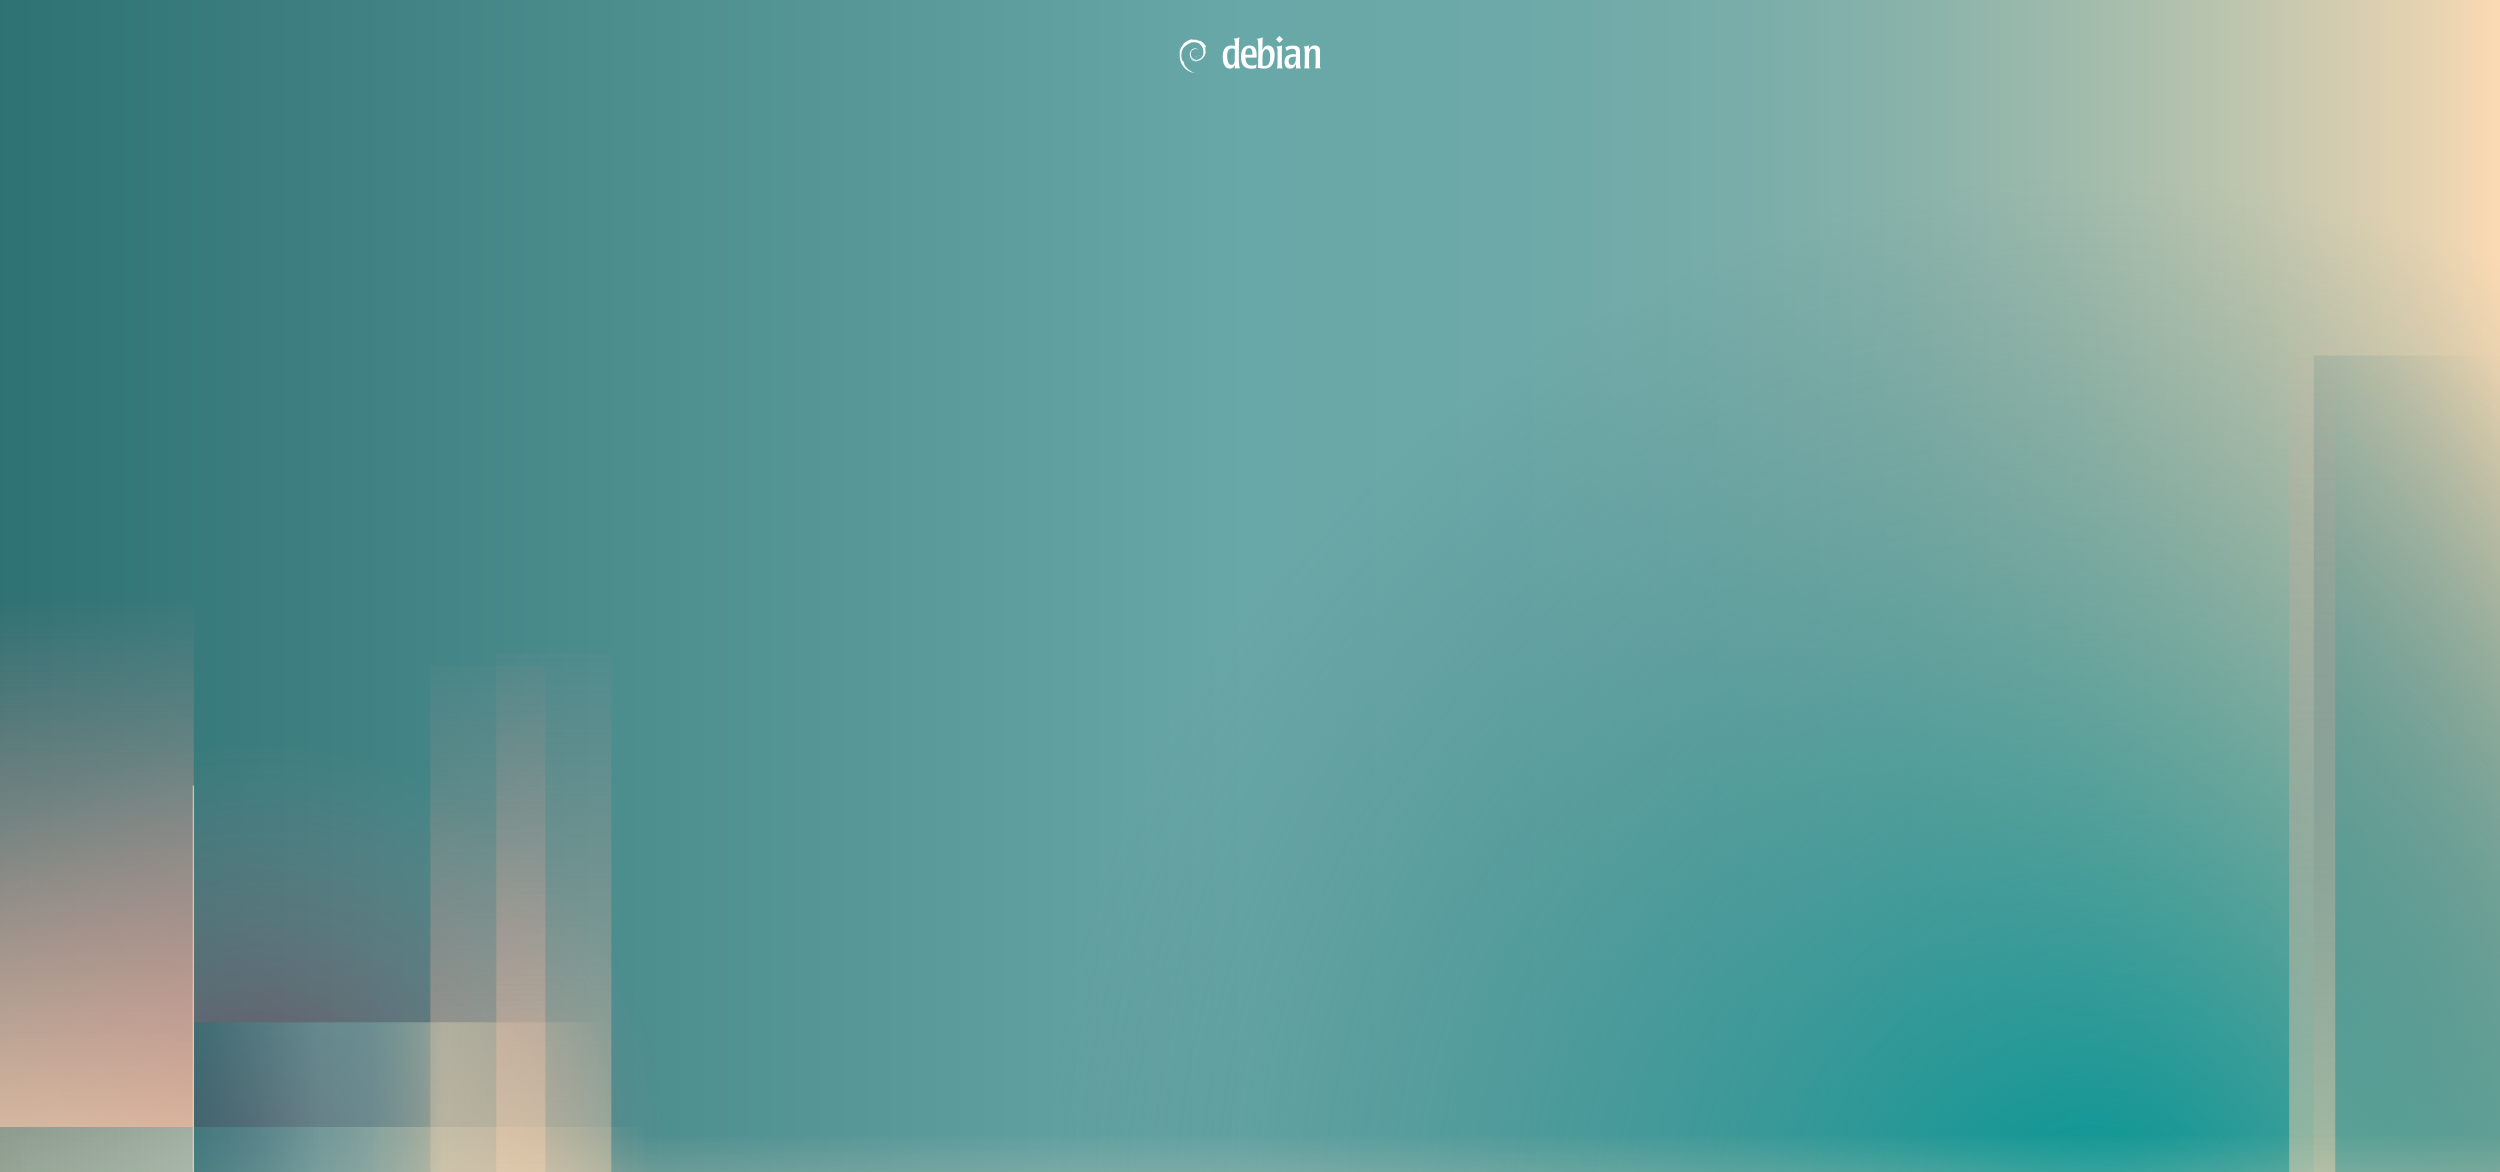
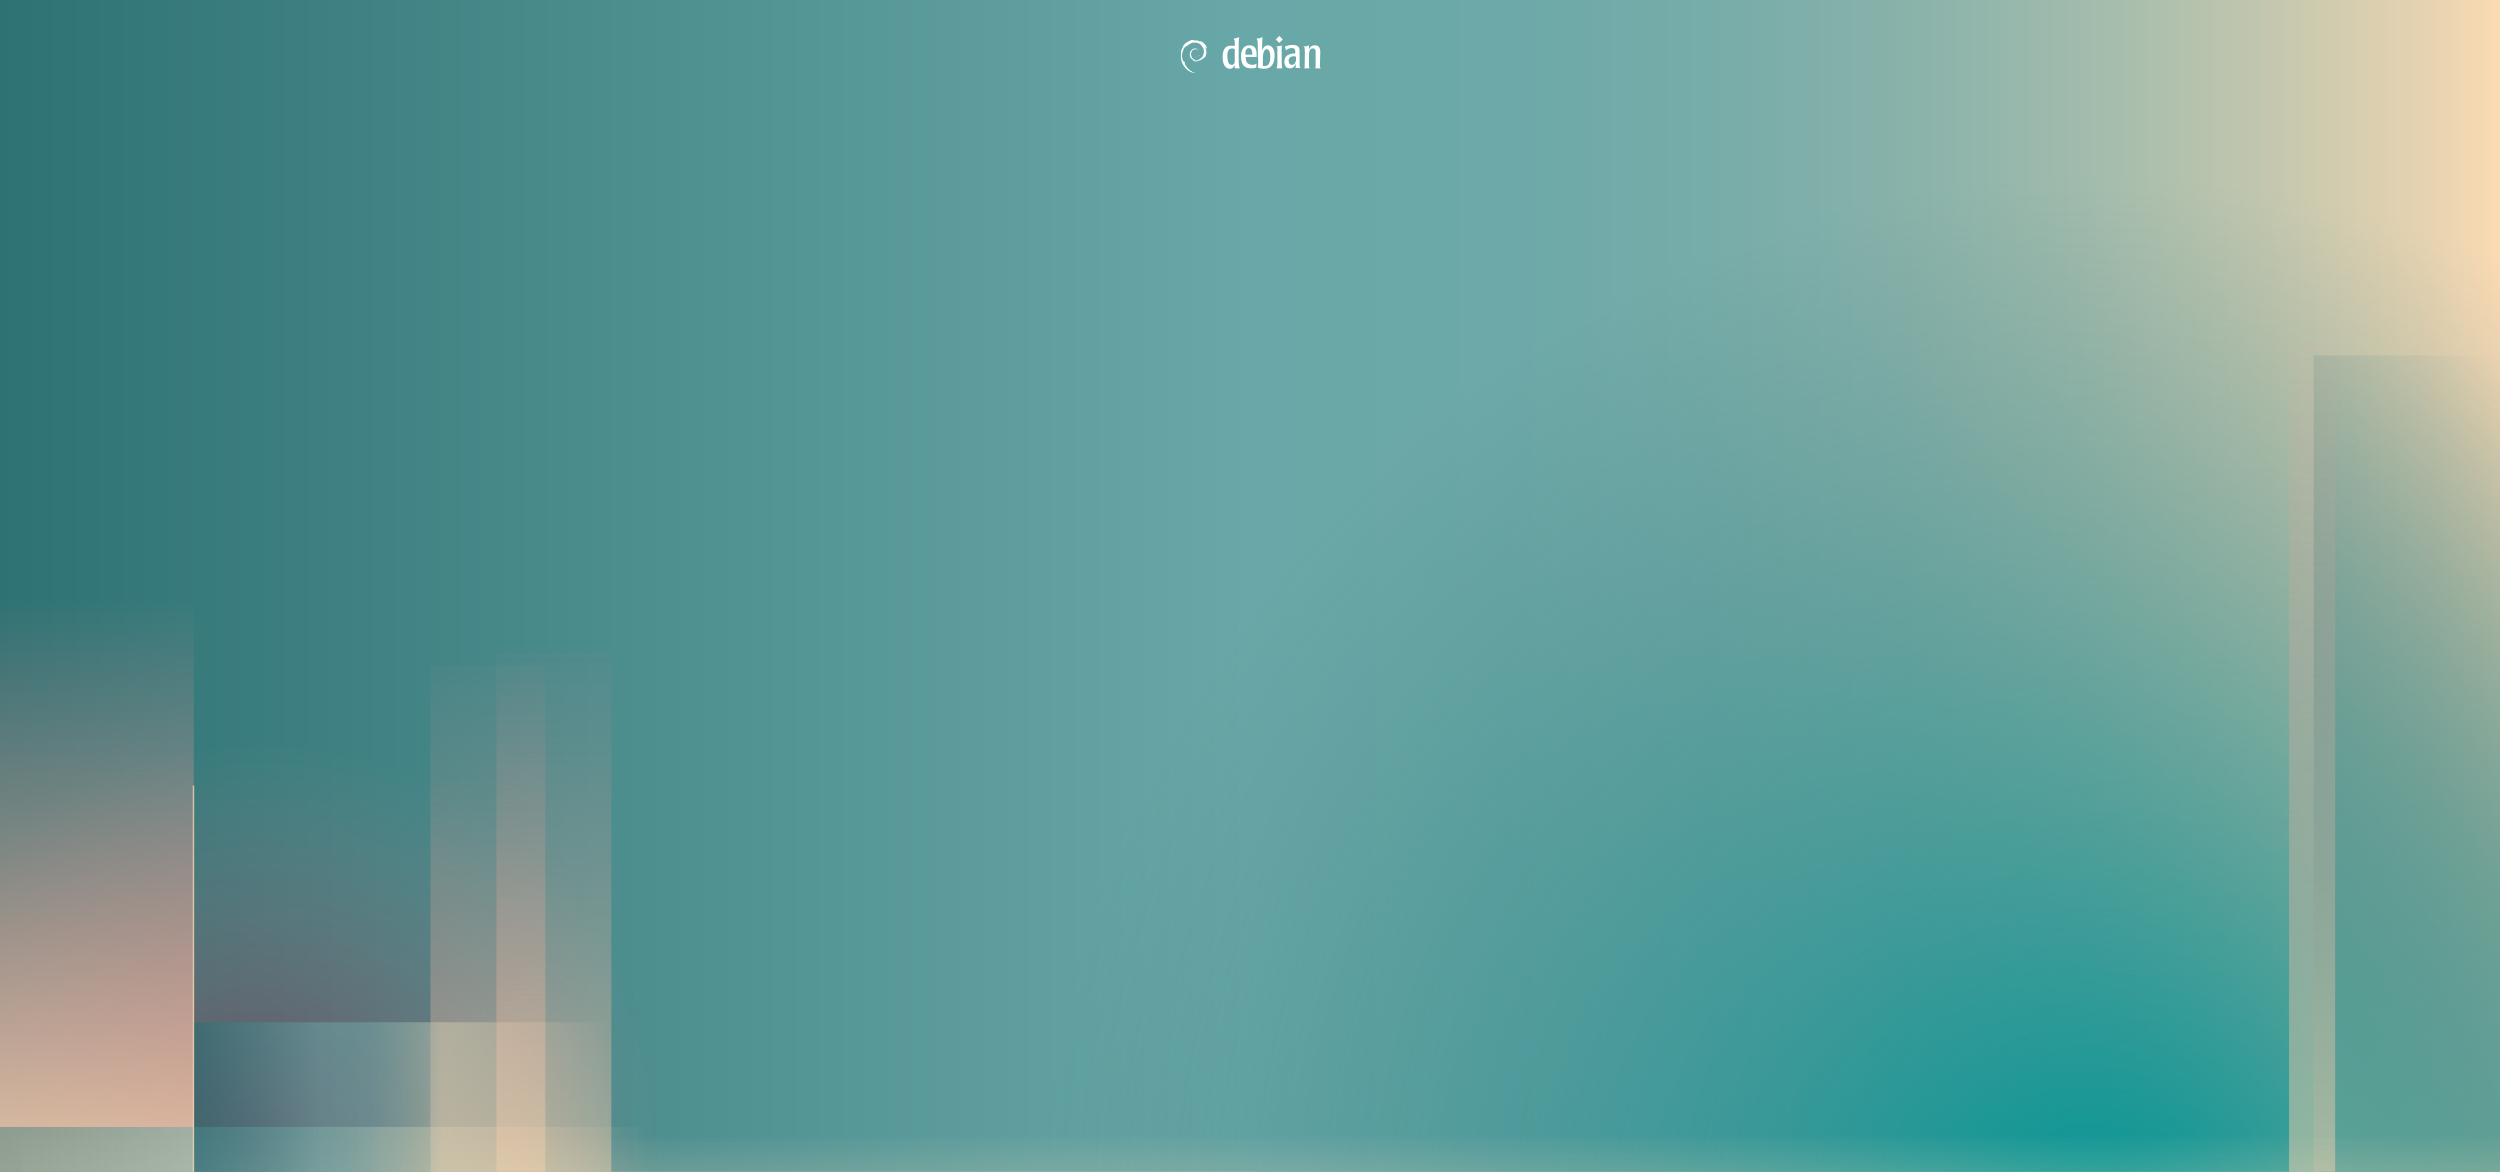
- <svg xmlns="http://www.w3.org/2000/svg" xmlns:xlink="http://www.w3.org/1999/xlink" id="Calque_1" viewBox="0 0 640 300">
-   <defs>
-     <style>.cls-1{fill:#fff;}.cls-2{fill:url(#Dégradé_sans_nom_138-2);}.cls-3{fill:url(#Dégradé_sans_nom_34);}.cls-4{fill:url(#Dégradé_sans_nom_304-2);}.cls-4,.cls-5,.cls-6,.cls-7,.cls-8{opacity:.5;}.cls-5{fill:url(#Dégradé_sans_nom_304-4);}.cls-6{fill:url(#Dégradé_sans_nom_304-3);}.cls-9{fill:url(#Dégradé_sans_nom_138);opacity:.3;}.cls-10{fill:url(#Dégradé_sans_nom_153);opacity:.4;}.cls-7{fill:url(#Dégradé_sans_nom_334);}.cls-8{fill:url(#Dégradé_sans_nom_437);}.cls-11{fill:url(#Dégradé_sans_nom_342);}.cls-12{fill:url(#Dégradé_sans_nom_304);}.cls-13{fill:url(#Dégradé_sans_nom_293);}</style>
-     <linearGradient id="Dégradé_sans_nom_342" x1="-1.34" y1="158.76" x2="641.25" y2="158.76" gradientUnits="userSpaceOnUse">
-       <stop offset="0" stop-color="#2f7274" />
-       <stop offset=".5" stop-color="#69a8a8" />
-       <stop offset=".6" stop-color="#6ca9a8" />
-       <stop offset=".68" stop-color="#76aca9" />
-       <stop offset=".76" stop-color="#88b2aa" />
-       <stop offset=".83" stop-color="#a0bbac" />
-       <stop offset=".9" stop-color="#c0c6ae" />
-       <stop offset=".97" stop-color="#e7d3b1" />
-       <stop offset="1" stop-color="#fcdbb3" />
+ <svg xmlns="http://www.w3.org/2000/svg" xmlns:xlink="http://www.w3.org/1999/xlink" version="1.1" id="Calque_1" x="0px" y="0px" viewBox="0 0 640 300" style="enable-background:new 0 0 640 300;" xml:space="preserve">
+   <style type="text/css">
+ 	
+ 		.st0{clip-path:url(#SVGID_00000169517974031020963370000009519529481670060416_);fill:url(#SVGID_00000101081249659960749920000017511896879891075764_);}
+ 	
+ 		.st1{clip-path:url(#SVGID_00000169517974031020963370000009519529481670060416_);fill:url(#SVGID_00000170971263322492013280000016192618184649335197_);}
+ 	
+ 		.st2{opacity:0.4;clip-path:url(#SVGID_00000169517974031020963370000009519529481670060416_);fill:url(#SVGID_00000010279518314813084350000018052445475933985426_);enable-background:new    ;}
+ 	
+ 		.st3{clip-path:url(#SVGID_00000169517974031020963370000009519529481670060416_);fill:url(#SVGID_00000116225396096263476660000009296237802117073340_);}
+ 	
+ 		.st4{clip-path:url(#SVGID_00000169517974031020963370000009519529481670060416_);fill:url(#SVGID_00000061459138603674792680000001272396287140007826_);}
+ 	
+ 		.st5{opacity:0.3;clip-path:url(#SVGID_00000169517974031020963370000009519529481670060416_);fill:url(#SVGID_00000176726486511118085390000013936387283038366635_);enable-background:new    ;}
+ 	
+ 		.st6{opacity:0.5;clip-path:url(#SVGID_00000169517974031020963370000009519529481670060416_);fill:url(#SVGID_00000081617516362516273090000010797226902284277633_);enable-background:new    ;}
+ 	
+ 		.st7{opacity:0.5;clip-path:url(#SVGID_00000169517974031020963370000009519529481670060416_);fill:url(#SVGID_00000183208423776653616590000013241484966402991766_);enable-background:new    ;}
+ 	
+ 		.st8{opacity:0.5;clip-path:url(#SVGID_00000169517974031020963370000009519529481670060416_);fill:url(#SVGID_00000178889414264915645310000001838658452244105094_);enable-background:new    ;}
+ 	
+ 		.st9{opacity:0.5;clip-path:url(#SVGID_00000169517974031020963370000009519529481670060416_);fill:url(#SVGID_00000008871441906747870050000009615154977136534427_);enable-background:new    ;}
+ 	
+ 		.st10{clip-path:url(#SVGID_00000169517974031020963370000009519529481670060416_);fill:url(#SVGID_00000138536765509477220790000008398598957101793983_);}
+ 	
+ 		.st11{opacity:0.5;clip-path:url(#SVGID_00000169517974031020963370000009519529481670060416_);fill:url(#SVGID_00000140722501415197895760000006270910162456357298_);enable-background:new    ;}
+ 	.st12{clip-path:url(#SVGID_00000169517974031020963370000009519529481670060416_);fill:#FFFFFF;}
+ </style>
+   <g>
+     <defs>
+       <rect id="SVGID_1_" width="640" height="300" />
+     </defs>
+     <clipPath id="SVGID_00000089552551881026503750000015959220494650686352_">
+       <use xlink:href="#SVGID_1_" style="overflow:visible;" />
+     </clipPath>
+     <linearGradient id="SVGID_00000072992312892755013900000002324976014455427983_" gradientUnits="userSpaceOnUse" x1="-1.34" y1="141.24" x2="641.25" y2="141.24" gradientTransform="matrix(1 0 0 -1 0 300)">
+       <stop offset="0" style="stop-color:#2F7274" />
+       <stop offset="0.5" style="stop-color:#69A8A8" />
+       <stop offset="0.6" style="stop-color:#6CA9A8" />
+       <stop offset="0.68" style="stop-color:#76ACA9" />
+       <stop offset="0.76" style="stop-color:#88B2AA" />
+       <stop offset="0.83" style="stop-color:#A0BBAC" />
+       <stop offset="0.9" style="stop-color:#C0C6AE" />
+       <stop offset="0.97" style="stop-color:#E7D3B1" />
+       <stop offset="1" style="stop-color:#FCDBB3" />
    </linearGradient>
-     <radialGradient id="Dégradé_sans_nom_34" cx="536.1" cy="314.68" fx="536.1" fy="314.68" r="269.14" gradientUnits="userSpaceOnUse">
-       <stop offset="0" stop-color="#009696" />
-       <stop offset="1" stop-color="#497e81" stop-opacity="0" />
+     <rect x="-1.3" y="-1.3" style="clip-path:url(#SVGID_00000089552551881026503750000015959220494650686352_);fill:url(#SVGID_00000072992312892755013900000002324976014455427983_);" width="642.6" height="320.1" />
+     <radialGradient id="SVGID_00000082326377156150404800000012920167202515253912_" cx="536.1" cy="-14.68" r="269.14" gradientTransform="matrix(1 0 0 -1 0 300)" gradientUnits="userSpaceOnUse">
+       <stop offset="0" style="stop-color:#009696" />
+       <stop offset="1" style="stop-color:#497E81;stop-opacity:0" />
    </radialGradient>
-     <radialGradient id="Dégradé_sans_nom_153" cx="66.65" cy="294.35" fx="66.65" fy="294.35" r="103.87" gradientUnits="userSpaceOnUse">
-       <stop offset="0" stop-color="#a80030" />
-       <stop offset="1" stop-color="#ff8c8e" stop-opacity="0" />
+     <circle style="clip-path:url(#SVGID_00000089552551881026503750000015959220494650686352_);fill:url(#SVGID_00000082326377156150404800000012920167202515253912_);" cx="536.1" cy="314.7" r="269.1" />
+     <radialGradient id="SVGID_00000033338295370120144600000011739998656816136329_" cx="66.65" cy="5.65" r="103.87" gradientTransform="matrix(1 0 0 -1 0 300)" gradientUnits="userSpaceOnUse">
+       <stop offset="0" style="stop-color:#A80030" />
+       <stop offset="1" style="stop-color:#FF8C8E;stop-opacity:0" />
    </radialGradient>
-     <linearGradient id="Dégradé_sans_nom_293" x1="2803.28" y1="1963.46" x2="2936.22" y2="1830.52" gradientTransform="translate(-2253.53 -1696.89)" gradientUnits="userSpaceOnUse">
-       <stop offset="0" stop-color="#487c80" stop-opacity="0" />
-       <stop offset="1" stop-color="#5ea498" />
+     <circle style="opacity:0.4;clip-path:url(#SVGID_00000089552551881026503750000015959220494650686352_);fill:url(#SVGID_00000033338295370120144600000011739998656816136329_);enable-background:new    ;" cx="66.7" cy="294.4" r="103.9" />
+     <linearGradient id="SVGID_00000169539550431445580090000017743345217010036669_" gradientUnits="userSpaceOnUse" x1="3423.282" y1="-1943.463" x2="3556.227" y2="-1810.517" gradientTransform="matrix(-1 0 0 1 4105.98 2077.08)">
+       <stop offset="0" style="stop-color:#487C80;stop-opacity:0" />
+       <stop offset="1" style="stop-color:#5EA498" />
    </linearGradient>
-     <linearGradient id="Dégradé_sans_nom_304" x1="24.81" y1="319.48" x2="24.81" y2="153.44" gradientUnits="userSpaceOnUse">
-       <stop offset="0" stop-color="#f2d6b0" />
-       <stop offset="1" stop-color="#ff8c8e" stop-opacity="0" />
+     <rect x="592.3" y="91" style="clip-path:url(#SVGID_00000089552551881026503750000015959220494650686352_);fill:url(#SVGID_00000169539550431445580090000017743345217010036669_);" width="47.8" height="218.1" />
+     <linearGradient id="SVGID_00000073723762994460610680000000879140962291747487_" gradientUnits="userSpaceOnUse" x1="24.805" y1="-19.48" x2="24.805" y2="146.56" gradientTransform="matrix(1 0 0 -1 0 300)">
+       <stop offset="0" style="stop-color:#F2D6B0" />
+       <stop offset="1" style="stop-color:#FF8C8E;stop-opacity:0" />
    </linearGradient>
-     <linearGradient id="Dégradé_sans_nom_138" x1="1455.89" y1="827.89" x2="1466.7" y2="827.89" gradientTransform="translate(-2117.03 1127.85) scale(1.67 -1)" gradientUnits="userSpaceOnUse">
-       <stop offset="0" stop-color="#f2dab8" stop-opacity="0" />
-       <stop offset="1" stop-color="#fcdbb3" />
+     <rect y="153.4" style="clip-path:url(#SVGID_00000089552551881026503750000015959220494650686352_);fill:url(#SVGID_00000073723762994460610680000000879140962291747487_);" width="49.6" height="166" />
+     <linearGradient id="SVGID_00000170263001316194535820000001267653852179049652_" gradientUnits="userSpaceOnUse" x1="1682.058" y1="-357.89" x2="1692.872" y2="-357.89" gradientTransform="matrix(1.022580e-16 1.67 -1 6.123234e-17 -33.63 -2519.02)">
+       <stop offset="0" style="stop-color:#F2DAB8;stop-opacity:0" />
+       <stop offset="1" style="stop-color:#FCDBB3" />
    </linearGradient>
-     <linearGradient id="Dégradé_sans_nom_437" x1="-4.98" y1="304.6" x2="166.03" y2="304.6" gradientUnits="userSpaceOnUse">
-       <stop offset="0" stop-color="#206f73" stop-opacity=".8" />
-       <stop offset=".31" stop-color="#69a8a8" />
-       <stop offset=".37" stop-color="#6ca9a8" />
-       <stop offset=".43" stop-color="#76aca9" />
-       <stop offset=".48" stop-color="#88b2aa" />
-       <stop offset=".53" stop-color="#a0bbac" />
-       <stop offset=".58" stop-color="#c0c6ae" />
-       <stop offset=".6" stop-color="#d0ccb0" />
-       <stop offset="1" stop-color="#fcdbb3" stop-opacity="0" />
+     <rect x="5.5" y="290.9" style="opacity:0.3;clip-path:url(#SVGID_00000089552551881026503750000015959220494650686352_);fill:url(#SVGID_00000170263001316194535820000001267653852179049652_);enable-background:new    ;" width="637.5" height="18.1" />
+     <linearGradient id="SVGID_00000165946450752466759360000007166088840988020633_" gradientUnits="userSpaceOnUse" x1="-4.98" y1="-4.6" x2="166.03" y2="-4.6" gradientTransform="matrix(1 0 0 -1 0 300)">
+       <stop offset="0" style="stop-color:#206F73;stop-opacity:0.8" />
+       <stop offset="0.31" style="stop-color:#69A8A8" />
+       <stop offset="0.37" style="stop-color:#6CA9A8" />
+       <stop offset="0.43" style="stop-color:#76ACA9" />
+       <stop offset="0.48" style="stop-color:#88B2AA" />
+       <stop offset="0.53" style="stop-color:#A0BBAC" />
+       <stop offset="0.58" style="stop-color:#C0C6AE" />
+       <stop offset="0.6" style="stop-color:#D0CCB0" />
+       <stop offset="1" style="stop-color:#FCDBB3;stop-opacity:0" />
    </linearGradient>
-     <linearGradient id="Dégradé_sans_nom_304-2" x1="2375.39" y1="91.49" x2="2510.61" y2="91.49" gradientTransform="translate(-2554.04 207.29) scale(1.1 .41)" xlink:href="#Dégradé_sans_nom_304" />
-     <linearGradient id="Dégradé_sans_nom_334" x1="49.64" y1="290.37" x2="155.63" y2="290.37" gradientUnits="userSpaceOnUse">
-       <stop offset="0" stop-color="#206f73" />
-       <stop offset=".31" stop-color="#69a8a8" />
-       <stop offset=".37" stop-color="#6ca9a8" />
-       <stop offset=".43" stop-color="#76aca9" />
-       <stop offset=".48" stop-color="#88b2aa" />
-       <stop offset=".53" stop-color="#a0bbac" />
-       <stop offset=".58" stop-color="#c0c6ae" />
-       <stop offset=".6" stop-color="#d0ccb0" />
-       <stop offset="1" stop-color="#fcdbb3" stop-opacity="0" />
+     <rect x="-5" y="288.5" style="opacity:0.5;clip-path:url(#SVGID_00000089552551881026503750000015959220494650686352_);fill:url(#SVGID_00000165946450752466759360000007166088840988020633_);enable-background:new    ;" width="171" height="32.2" />
+     <linearGradient id="SVGID_00000134216473405041455740000015478336781322126484_" gradientUnits="userSpaceOnUse" x1="2812.663" y1="824.902" x2="2947.883" y2="824.902" gradientTransform="matrix(6.735558e-17 -1.1 -0.41 -2.510526e-17 463.1 3404.61)">
+       <stop offset="0" style="stop-color:#F2D6B0" />
+       <stop offset="1" style="stop-color:#FF8C8E;stop-opacity:0" />
    </linearGradient>
-     <linearGradient id="Dégradé_sans_nom_304-3" x1="2375.39" y1="132.85" x2="2513.65" y2="132.85" gradientTransform="translate(-2538.8 188.73) scale(1.1 .41)" xlink:href="#Dégradé_sans_nom_304" />
-     <linearGradient id="Dégradé_sans_nom_138-2" x1="49.17" y1="255.48" x2="49.67" y2="255.48" gradientTransform="translate(98.84 510.96) rotate(-180)" xlink:href="#Dégradé_sans_nom_138" />
-     <linearGradient id="Dégradé_sans_nom_304-4" x1="2377.1" y1="1234.33" x2="2586.44" y2="1234.33" gradientTransform="translate(-2129.52 -302.25) scale(1.1 .41)" xlink:href="#Dégradé_sans_nom_304" />
-   </defs>
-   <rect class="cls-11" x="-1.34" y="-1.3" width="642.59" height="320.12" />
-   <circle class="cls-3" cx="536.1" cy="314.68" r="269.14" />
-   <circle class="cls-10" cx="66.65" cy="294.35" r="103.87" />
-   <rect class="cls-13" x="592.34" y="91.04" width="47.77" height="218.12" transform="translate(1232.45 400.19) rotate(180)" />
-   <rect class="cls-12" x="0" y="153.44" width="49.61" height="166.04" />
-   <rect class="cls-9" x="315.22" y="-18.77" width="18.06" height="637.46" transform="translate(624.22 -24.29) rotate(90)" />
-   <rect class="cls-8" x="-4.98" y="288.51" width="171.01" height="32.18" />
-   <rect class="cls-4" x="50.75" y="229.96" width="148.28" height="29.44" transform="translate(-119.79 369.57) rotate(-90)" />
-   <rect class="cls-7" x="49.64" y="261.71" width="105.98" height="57.31" />
-   <rect class="cls-6" x="65.99" y="228.29" width="151.61" height="29.44" transform="translate(-101.23 384.81) rotate(-90)" />
-   <rect class="cls-2" x="49.17" y="201.1" width=".49" height="108.77" transform="translate(98.84 510.96) rotate(180)" />
-   <rect class="cls-5" x="477.15" y="196.27" width="229.55" height="11.79" transform="translate(389.76 794.09) rotate(-90)" />
-   <path class="cls-1" d="m306.08,14.54c-.14,0,.03.07.21.1.05-.04.1-.08.14-.12-.12.03-.23.03-.35.02" />
-   <path class="cls-1" d="m306.85,14.35c.09-.12.15-.25.17-.38-.02.09-.07.18-.12.26-.27.17-.03-.1,0-.2-.29.36-.04.22-.05.32" />
-   <path class="cls-1" d="m307.13,13.61c.02-.26-.05-.18-.07-.08.03.01.05.18.07.08" />
-   <path class="cls-1" d="m305.54,10.09c.08.01.16.02.15.04.08-.02.1-.04-.15-.04" />
-   <path class="cls-1" d="m305.69,10.13h-.05s.05,0,.05,0h0" />
-   <path class="cls-1" d="m308.07,13.71c0,.23-.07.34-.14.54l-.12.06c-.1.2.01.12-.06.28-.16.14-.48.44-.58.47-.08,0,.05-.09.07-.12-.21.15-.17.22-.49.31v-.02c-.81.38-1.91-.37-1.9-1.38,0,.06-.02.05-.04.07-.04-.52.24-1.05.72-1.26.47-.23,1.01-.14,1.34.18-.18-.24-.55-.49-.98-.47-.42,0-.82.28-.95.57-.22.14-.24.53-.34.6-.13.93.24,1.34.86,1.81.1.07.03.08.04.13-.21-.1-.39-.24-.55-.42.08.12.17.24.29.33-.19-.07-.45-.47-.53-.49.33.6,1.36,1.05,1.89.83-.25,0-.56,0-.84-.1-.12-.06-.28-.18-.25-.21.73.27,1.49.21,2.12-.3.16-.13.34-.34.39-.34-.08.12.01.06-.05.16.16-.26-.07-.11.17-.45l.09.12c-.03-.21.27-.48.24-.81.07-.1.08.11,0,.35.1-.26.03-.31.05-.53.03.07.06.15.08.23-.07-.26.07-.43.1-.58-.03-.01-.1.11-.12-.19,0-.13.04-.07.05-.1-.03-.01-.09-.12-.13-.31.03-.05.08.12.12.12-.03-.15-.07-.27-.07-.39-.12-.25-.04.03-.14-.11-.13-.39.1-.09.12-.27.19.28.3.71.35.88-.04-.22-.1-.43-.18-.63.06.02-.09-.45.08-.13-.18-.66-.77-1.29-1.32-1.58.07.06.15.14.12.15-.27-.16-.22-.17-.26-.24-.22-.09-.24,0-.38,0-.42-.22-.5-.2-.88-.34l.02.08c-.28-.09-.32.03-.62,0-.02-.01.1-.05.19-.06-.27.04-.25-.05-.52,0,.06-.05.13-.08.2-.11-.22.01-.52.13-.43.02-.35.16-.98.38-1.34.71v-.07c-.17.19-.72.58-.76.83h-.04c-.08.15-.14.31-.21.46-.11.19-.16.07-.15.1-.22.44-.32.81-.42,1.11.07.1,0,.6.03.99-.11,1.97,1.38,3.87,3.01,4.32.24.09.59.08.89.09-.36-.1-.4-.05-.75-.17-.25-.12-.3-.25-.48-.41l.07.12c-.35-.12-.2-.15-.48-.24l.07-.1c-.11,0-.3-.19-.35-.29h-.12c-.15-.18-.23-.31-.22-.41l-.04.07c-.05-.08-.54-.69-.29-.54-.05-.04-.11-.07-.18-.2l.05-.06c-.12-.16-.23-.37-.22-.43.07.09.11.11.16.12-.31-.78-.33-.04-.57-.8h.05c-.04-.06-.06-.13-.09-.19l.02-.22c-.23-.26-.06-1.11-.03-1.58.02-.19.19-.39.32-.71h-.08c.15-.27.84-1.05,1.16-1.01.16-.2-.03,0-.06-.05.34-.35.45-.25.68-.31.25-.15-.21.06-.1-.06.43-.11.31-.25.87-.31.06.03-.14.05-.19.1.36-.18,1.14-.14,1.64.1.59.27,1.24,1.08,1.27,1.84h.03c-.01.31.05.66-.06.98l.07-.15" />
-   <path class="cls-1" d="m304.52,14.73l-.02.1c.09.13.17.27.29.37-.09-.17-.15-.24-.27-.47" />
-   <path class="cls-1" d="m304.74,14.72c-.05-.06-.08-.12-.11-.19.03.12.1.22.16.32l-.04-.13" />
-   <path class="cls-1" d="m308.68,13.87l-.02.05c-.04.27-.12.54-.25.8.14-.26.23-.55.27-.85" />
-   <path class="cls-1" d="m305.57,10.02c.1-.04.24-.02.34-.04-.13.01-.27.02-.4.03h.06" />
-   <path class="cls-1" d="m302.17,11.82c.02.21-.16.29.04.15.1-.23-.04-.06-.04-.15" />
-   <path class="cls-1" d="m301.95,12.78c.04-.14.05-.22.07-.3-.12.16-.06.19-.07.3" />
-   <path class="cls-1" d="m316.12,13.3s0,1.72-.03,2.17c-.02.36-.05,1.14-.82,1.14s-.98-.91-1.04-1.31c-.08-.44-.08-.8-.08-.96,0-.52.03-1.94,1.24-1.94.36,0,.56.11.72.19v.7Zm-3.1,1.26c0,3.01,1.6,3.01,1.83,3.01.66,0,1.09-.36,1.27-.99l.02.94c.2,0,.41-.03.74-.03.12,0,.21,0,.3,0,.09,0,.18,0,.26.02-.18-.34-.3-1.11-.3-2.78s0-4.36.14-5.19c-.38.19-.71.3-1.44.36.29.31.29.47.29,1.88-.2-.07-.46-.14-.9-.14-1.9,0-2.21,1.67-2.21,2.9" />
-   <path class="cls-1" d="m318.81,14.01c0-.89.19-1.68.94-1.68.83,0,.9.92.88,1.68h-1.82Zm2.88.11c0-1.25-.24-2.47-1.82-2.47-2.17,0-2.17,2.42-2.17,2.92,0,2.16.97,3.02,2.6,3.02.72,0,1.08-.11,1.27-.16,0-.38.04-.63.11-.96-.22.14-.52.32-1.15.32-1.67,0-1.68-1.52-1.68-2.04h2.83l.02-.63" />
-   <path class="cls-1" d="m325.16,14.57c0,.99-.19,2.33-1.42,2.33-.18,0-.38-.03-.53-.07-.02-.38-.02-1.04-.02-1.81,0-.92.1-1.39.18-1.64.22-.76.72-.77.82-.77.82,0,.97,1.13.97,1.96Zm-3.06,1.16c0,.79,0,1.24-.13,1.58.44.18.98.26,1.64.26.42,0,1.62,0,2.27-1.33.31-.62.42-1.45.42-2.08,0-.38-.04-1.23-.35-1.76-.3-.5-.78-.76-1.29-.76-1.02,0-1.32.86-1.48,1.3,0-.55,0-2.44.1-3.41-.69.32-1.12.37-1.58.42.42.17.42.88.42,3.17l-.02,2.63" />
-   <path class="cls-1" d="m328.34,17.52c-.21-.03-.36-.05-.67-.05-.34,0-.57.02-.82.05.11-.2.15-.3.19-.99.04-.95.05-3.49-.02-4.02-.05-.41-.15-.47-.3-.57.88-.09,1.12-.15,1.53-.34-.09.47-.1.7-.1,1.42-.03,3.68-.04,4.07.19,4.51" />
-   <path class="cls-1" d="m331.76,14.5c-.02.67-.03,1.14-.21,1.52-.22.48-.59.62-.88.62-.64,0-.78-.54-.78-1.05,0-1,.9-1.08,1.31-1.08h.56Zm-2.93,1.31c0,.67.2,1.34.8,1.64.26.12.54.12.62.12.98,0,1.31-.73,1.52-1.18,0,.47,0,.76.03,1.13.19,0,.38-.03.7-.03.19,0,.35.02.54.03-.12-.19-.19-.29-.21-.7-.02-.41-.02-.81-.02-1.37v-2.17c0-.81-.2-1.61-1.8-1.61-1.05,0-1.68.32-1.99.48.13.23.23.44.33.9.42-.36.96-.56,1.52-.56.89,0,.89.58.89,1.42-.2,0-.37-.03-.66-.03-1.36,0-2.26.51-2.26,1.94" />
-   <path class="cls-1" d="m337.91,16.46c0,.36,0,.75.16,1.05-.23-.02-.37-.05-.81-.05-.25,0-.4.02-.59.05.04-.14.07-.19.09-.37.03-.24.05-1.07.05-1.35v-1.15c0-.5,0-1.23-.03-1.48-.02-.19-.08-.67-.69-.67s-.81.45-.89.81c-.09.37-.09.78-.09,2.36,0,1.36,0,1.49.12,1.87-.19-.02-.41-.04-.72-.04-.25,0-.43,0-.64.04.08-.18.12-.25.14-.86.02-.58.07-3.47-.03-4.15-.05-.42-.16-.52-.27-.62.87-.04,1.14-.19,1.41-.32v1.13c.13-.33.39-1.07,1.46-1.07,1.33,0,1.34.97,1.35,1.61v3.22" />
-   <path class="cls-1" d="m328.43,10.08l-.89.89-.89-.89.89-.89.89.89" />
+     <rect x="110.2" y="170.5" style="opacity:0.5;clip-path:url(#SVGID_00000089552551881026503750000015959220494650686352_);fill:url(#SVGID_00000134216473405041455740000015478336781322126484_);enable-background:new    ;" width="29.4" height="148.3" />
+     <linearGradient id="SVGID_00000040547713273842712390000015573400293893365655_" gradientUnits="userSpaceOnUse" x1="49.64" y1="9.635" x2="155.62" y2="9.635" gradientTransform="matrix(1 0 0 -1 0 300)">
+       <stop offset="0" style="stop-color:#206F73" />
+       <stop offset="0.31" style="stop-color:#69A8A8" />
+       <stop offset="0.37" style="stop-color:#6CA9A8" />
+       <stop offset="0.43" style="stop-color:#76ACA9" />
+       <stop offset="0.48" style="stop-color:#88B2AA" />
+       <stop offset="0.53" style="stop-color:#A0BBAC" />
+       <stop offset="0.58" style="stop-color:#C0C6AE" />
+       <stop offset="0.6" style="stop-color:#D0CCB0" />
+       <stop offset="1" style="stop-color:#FCDBB3;stop-opacity:0" />
+     </linearGradient>
+     <rect x="49.6" y="261.7" style="opacity:0.5;clip-path:url(#SVGID_00000089552551881026503750000015959220494650686352_);fill:url(#SVGID_00000040547713273842712390000015573400293893365655_);enable-background:new    ;" width="106" height="57.3" />
+     <linearGradient id="SVGID_00000139258194305118159220000018305169538122063256_" gradientUnits="userSpaceOnUse" x1="2812.663" y1="783.707" x2="2950.923" y2="783.707" gradientTransform="matrix(6.735558e-17 -1.1 -0.41 -2.510526e-17 463.1 3404.61)">
+       <stop offset="0" style="stop-color:#F2D6B0" />
+       <stop offset="1" style="stop-color:#FF8C8E;stop-opacity:0" />
+     </linearGradient>
+     <rect x="127.1" y="167.2" style="opacity:0.5;clip-path:url(#SVGID_00000089552551881026503750000015959220494650686352_);fill:url(#SVGID_00000139258194305118159220000018305169538122063256_);enable-background:new    ;" width="29.4" height="151.6" />
+     <linearGradient id="SVGID_00000090296620360396592630000000578299187474740658_" gradientUnits="userSpaceOnUse" x1="49.17" y1="44.525" x2="49.67" y2="44.525" gradientTransform="matrix(1 0 0 -1 0 300)">
+       <stop offset="0" style="stop-color:#F2DAB8;stop-opacity:0" />
+       <stop offset="1" style="stop-color:#FCDBB3" />
+     </linearGradient>
+     <rect x="49.2" y="201.1" style="clip-path:url(#SVGID_00000089552551881026503750000015959220494650686352_);fill:url(#SVGID_00000090296620360396592630000000578299187474740658_);" width="0.5" height="108.8" />
+     <linearGradient id="SVGID_00000103224616830385965740000010298507943413131140_" gradientUnits="userSpaceOnUse" x1="2814.373" y1="-314.183" x2="3023.713" y2="-314.183" gradientTransform="matrix(6.735558e-17 -1.1 -0.41 -2.510526e-17 463.11 3404.61)">
+       <stop offset="0" style="stop-color:#F2D6B0" />
+       <stop offset="1" style="stop-color:#FF8C8E;stop-opacity:0" />
+     </linearGradient>
+     <rect x="586" y="87.4" style="opacity:0.5;clip-path:url(#SVGID_00000089552551881026503750000015959220494650686352_);fill:url(#SVGID_00000103224616830385965740000010298507943413131140_);enable-background:new    ;" width="11.8" height="229.6" />
+     <path style="clip-path:url(#SVGID_00000089552551881026503750000015959220494650686352_);fill:#FFFFFF;" d="M306.1,14.5   c-0.1,0,0,0.1,0.2,0.1c0,0,0.1-0.1,0.1-0.1C306.3,14.6,306.2,14.6,306.1,14.5" />
+     <path style="clip-path:url(#SVGID_00000089552551881026503750000015959220494650686352_);fill:#FFFFFF;" d="M306.9,14.4   c0.1-0.1,0.1-0.2,0.2-0.4c0,0.1-0.1,0.2-0.1,0.3c-0.3,0.2,0-0.1,0-0.2C306.6,14.4,306.9,14.3,306.9,14.4" />
+     <path style="clip-path:url(#SVGID_00000089552551881026503750000015959220494650686352_);fill:#FFFFFF;" d="M307.1,13.6   C307.1,13.3,307.1,13.4,307.1,13.6C307.1,13.5,307.1,13.7,307.1,13.6" />
+     <path style="clip-path:url(#SVGID_00000089552551881026503750000015959220494650686352_);fill:#FFFFFF;" d="M305.5,10.1   c0.1,0,0.2,0,0.1,0C305.8,10.1,305.8,10.1,305.5,10.1" />
+     <path style="clip-path:url(#SVGID_00000089552551881026503750000015959220494650686352_);fill:#FFFFFF;" d="M305.7,10.1L305.7,10.1   L305.7,10.1L305.7,10.1" />
+     <path style="clip-path:url(#SVGID_00000089552551881026503750000015959220494650686352_);fill:#FFFFFF;" d="M308.1,13.7   c0,0.2-0.1,0.3-0.1,0.5l-0.1,0.1c-0.1,0.2,0,0.1-0.1,0.3c-0.2,0.1-0.5,0.4-0.6,0.5c-0.1,0,0-0.1,0.1-0.1c-0.2,0.1-0.2,0.2-0.5,0.3   v0c-0.8,0.4-1.9-0.4-1.9-1.4c0,0.1,0,0.1,0,0.1c0-0.5,0.2-1.1,0.7-1.3c0.5-0.2,1-0.1,1.3,0.2c-0.2-0.2-0.5-0.5-1-0.5   c-0.4,0-0.8,0.3-1,0.6c-0.2,0.1-0.2,0.5-0.3,0.6c-0.1,0.9,0.2,1.3,0.9,1.8c0.1,0.1,0,0.1,0,0.1c-0.2-0.1-0.4-0.2-0.5-0.4   c0.1,0.1,0.2,0.2,0.3,0.3c-0.2-0.1-0.5-0.5-0.5-0.5c0.3,0.6,1.4,1.1,1.9,0.8c-0.2,0-0.6,0-0.8-0.1c-0.1-0.1-0.3-0.2-0.2-0.2   c0.7,0.3,1.5,0.2,2.1-0.3c0.2-0.1,0.3-0.3,0.4-0.3c-0.1,0.1,0,0.1,0,0.2c0.2-0.3-0.1-0.1,0.2-0.4l0.1,0.1c0-0.2,0.3-0.5,0.2-0.8   c0.1-0.1,0.1,0.1,0,0.4c0.1-0.3,0-0.3,0-0.5c0,0.1,0.1,0.1,0.1,0.2c-0.1-0.3,0.1-0.4,0.1-0.6c0,0-0.1,0.1-0.1-0.2   c0-0.1,0-0.1,0-0.1c0,0-0.1-0.1-0.1-0.3c0-0.1,0.1,0.1,0.1,0.1c0-0.1-0.1-0.3-0.1-0.4c-0.1-0.2,0,0-0.1-0.1   c-0.1-0.4,0.1-0.1,0.1-0.3c0.2,0.3,0.3,0.7,0.4,0.9c0-0.2-0.1-0.4-0.2-0.6c0.1,0-0.1-0.4,0.1-0.1c-0.2-0.7-0.8-1.3-1.3-1.6   c0.1,0.1,0.1,0.1,0.1,0.1c-0.3-0.2-0.2-0.2-0.3-0.2c-0.2-0.1-0.2,0-0.4,0c-0.4-0.2-0.5-0.2-0.9-0.3l0,0.1c-0.3-0.1-0.3,0-0.6,0   c0,0,0.1-0.1,0.2-0.1c-0.3,0-0.2-0.1-0.5,0c0.1-0.1,0.1-0.1,0.2-0.1c-0.2,0-0.5,0.1-0.4,0c-0.4,0.2-1,0.4-1.3,0.7v-0.1   c-0.2,0.2-0.7,0.6-0.8,0.8h0c-0.1,0.1-0.1,0.3-0.2,0.5c-0.1,0.2-0.2,0.1-0.1,0.1c-0.2,0.4-0.3,0.8-0.4,1.1c0.1,0.1,0,0.6,0,1   c-0.1,2,1.4,3.9,3,4.3c0.2,0.1,0.6,0.1,0.9,0.1c-0.4-0.1-0.4,0-0.8-0.2c-0.2-0.1-0.3-0.2-0.5-0.4l0.1,0.1c-0.4-0.1-0.2-0.1-0.5-0.2   l0.1-0.1c-0.1,0-0.3-0.2-0.4-0.3h-0.1c-0.1-0.2-0.2-0.3-0.2-0.4l0,0.1c0-0.1-0.5-0.7-0.3-0.5c0,0-0.1-0.1-0.2-0.2l0-0.1   c-0.1-0.2-0.2-0.4-0.2-0.4c0.1,0.1,0.1,0.1,0.2,0.1c-0.3-0.8-0.3,0-0.6-0.8h0c0-0.1-0.1-0.1-0.1-0.2l0-0.2c-0.2-0.3-0.1-1.1,0-1.6   c0-0.2,0.2-0.4,0.3-0.7h-0.1c0.1-0.3,0.8-1.1,1.2-1c0.2-0.2,0,0-0.1-0.1c0.3-0.4,0.5-0.2,0.7-0.3c0.2-0.1-0.2,0.1-0.1-0.1   c0.4-0.1,0.3-0.2,0.9-0.3c0.1,0-0.1,0.1-0.2,0.1c0.4-0.2,1.1-0.1,1.6,0.1c0.6,0.3,1.2,1.1,1.3,1.8h0c0,0.3,0,0.7-0.1,1L308.1,13.7" />
+     <path style="clip-path:url(#SVGID_00000089552551881026503750000015959220494650686352_);fill:#FFFFFF;" d="M304.5,14.7l0,0.1   c0.1,0.1,0.2,0.3,0.3,0.4C304.7,15,304.6,15,304.5,14.7" />
+     <path style="clip-path:url(#SVGID_00000089552551881026503750000015959220494650686352_);fill:#FFFFFF;" d="M304.7,14.7   c0-0.1-0.1-0.1-0.1-0.2c0,0.1,0.1,0.2,0.2,0.3L304.7,14.7" />
+     <path style="clip-path:url(#SVGID_00000089552551881026503750000015959220494650686352_);fill:#FFFFFF;" d="M308.7,13.9L308.7,13.9   c-0.1,0.3-0.1,0.6-0.3,0.9C308.6,14.5,308.6,14.2,308.7,13.9" />
+     <path style="clip-path:url(#SVGID_00000089552551881026503750000015959220494650686352_);fill:#FFFFFF;" d="M305.6,10   c0.1,0,0.2,0,0.3,0C305.8,10,305.6,10,305.6,10L305.6,10" />
+     <path style="clip-path:url(#SVGID_00000089552551881026503750000015959220494650686352_);fill:#FFFFFF;" d="M302.2,11.8   c0,0.2-0.2,0.3,0,0.1C302.3,11.7,302.2,11.9,302.2,11.8" />
+     <path style="clip-path:url(#SVGID_00000089552551881026503750000015959220494650686352_);fill:#FFFFFF;" d="M302,12.8   c0-0.1,0-0.2,0.1-0.3C301.9,12.6,302,12.7,302,12.8" />
+     <path style="clip-path:url(#SVGID_00000089552551881026503750000015959220494650686352_);fill:#FFFFFF;" d="M316.1,13.3   c0,0,0,1.7,0,2.2c0,0.4,0,1.1-0.8,1.1s-1-0.9-1-1.3c-0.1-0.4-0.1-0.8-0.1-1c0-0.5,0-1.9,1.2-1.9c0.4,0,0.6,0.1,0.7,0.2L316.1,13.3   L316.1,13.3z M313,14.6c0,3,1.6,3,1.8,3c0.7,0,1.1-0.4,1.3-1l0,0.9c0.2,0,0.4,0,0.7,0c0.1,0,0.2,0,0.3,0s0.2,0,0.3,0   c-0.2-0.3-0.3-1.1-0.3-2.8s0-4.4,0.1-5.2c-0.4,0.2-0.7,0.3-1.4,0.4c0.3,0.3,0.3,0.5,0.3,1.9c-0.2-0.1-0.5-0.1-0.9-0.1   C313.3,11.6,313,13.3,313,14.6" />
+     <path style="clip-path:url(#SVGID_00000089552551881026503750000015959220494650686352_);fill:#FFFFFF;" d="M318.8,14   c0-0.9,0.2-1.7,0.9-1.7c0.8,0,0.9,0.9,0.9,1.7H318.8z M321.7,14.1c0-1.2-0.2-2.5-1.8-2.5c-2.2,0-2.2,2.4-2.2,2.9c0,2.2,1,3,2.6,3   c0.7,0,1.1-0.1,1.3-0.2c0-0.4,0-0.6,0.1-1c-0.2,0.1-0.5,0.3-1.1,0.3c-1.7,0-1.7-1.5-1.7-2h2.8L321.7,14.1" />
+     <path style="clip-path:url(#SVGID_00000089552551881026503750000015959220494650686352_);fill:#FFFFFF;" d="M325.2,14.6   c0,1-0.2,2.3-1.4,2.3c-0.2,0-0.4,0-0.5-0.1c0-0.4,0-1,0-1.8c0-0.9,0.1-1.4,0.2-1.6c0.2-0.8,0.7-0.8,0.8-0.8   C325,12.6,325.2,13.7,325.2,14.6z M322.1,15.7c0,0.8,0,1.2-0.1,1.6c0.4,0.2,1,0.3,1.6,0.3c0.4,0,1.6,0,2.3-1.3   c0.3-0.6,0.4-1.4,0.4-2.1c0-0.4,0-1.2-0.4-1.8c-0.3-0.5-0.8-0.8-1.3-0.8c-1,0-1.3,0.9-1.5,1.3c0-0.6,0-2.4,0.1-3.4   c-0.7,0.3-1.1,0.4-1.6,0.4c0.4,0.2,0.4,0.9,0.4,3.2L322.1,15.7" />
+     <path style="clip-path:url(#SVGID_00000089552551881026503750000015959220494650686352_);fill:#FFFFFF;" d="M328.3,17.5   c-0.2,0-0.4,0-0.7,0c-0.3,0-0.6,0-0.8,0c0.1-0.2,0.1-0.3,0.2-1c0-0.9,0-3.5,0-4c0-0.4-0.1-0.5-0.3-0.6c0.9-0.1,1.1-0.1,1.5-0.3   c-0.1,0.5-0.1,0.7-0.1,1.4C328.1,16.7,328.1,17.1,328.3,17.5" />
+     <path style="clip-path:url(#SVGID_00000089552551881026503750000015959220494650686352_);fill:#FFFFFF;" d="M331.8,14.5   c0,0.7,0,1.1-0.2,1.5c-0.2,0.5-0.6,0.6-0.9,0.6c-0.6,0-0.8-0.5-0.8-1.1c0-1,0.9-1.1,1.3-1.1L331.8,14.5L331.8,14.5z M328.8,15.8   c0,0.7,0.2,1.3,0.8,1.6c0.3,0.1,0.5,0.1,0.6,0.1c1,0,1.3-0.7,1.5-1.2c0,0.5,0,0.8,0,1.1c0.2,0,0.4,0,0.7,0c0.2,0,0.4,0,0.5,0   c-0.1-0.2-0.2-0.3-0.2-0.7s0-0.8,0-1.4v-2.2c0-0.8-0.2-1.6-1.8-1.6c-1,0-1.7,0.3-2,0.5c0.1,0.2,0.2,0.4,0.3,0.9   c0.4-0.4,1-0.6,1.5-0.6c0.9,0,0.9,0.6,0.9,1.4c-0.2,0-0.4,0-0.7,0C329.7,13.9,328.8,14.4,328.8,15.8" />
+     <path style="clip-path:url(#SVGID_00000089552551881026503750000015959220494650686352_);fill:#FFFFFF;" d="M337.9,16.5   c0,0.4,0,0.8,0.2,1c-0.2,0-0.4,0-0.8,0c-0.2,0-0.4,0-0.6,0c0-0.1,0.1-0.2,0.1-0.4c0-0.2,0-1.1,0-1.4v-1.1c0-0.5,0-1.2,0-1.5   c0-0.2-0.1-0.7-0.7-0.7s-0.8,0.4-0.9,0.8c-0.1,0.4-0.1,0.8-0.1,2.4c0,1.4,0,1.5,0.1,1.9c-0.2,0-0.4,0-0.7,0c-0.2,0-0.4,0-0.6,0   c0.1-0.2,0.1-0.2,0.1-0.9c0-0.6,0.1-3.5,0-4.1c0-0.4-0.2-0.5-0.3-0.6c0.9,0,1.1-0.2,1.4-0.3v1.1c0.1-0.3,0.4-1.1,1.5-1.1   c1.3,0,1.3,1,1.4,1.6L337.9,16.5" />
+     <path style="clip-path:url(#SVGID_00000089552551881026503750000015959220494650686352_);fill:#FFFFFF;" d="M328.4,10.1l-0.9,0.9   l-0.9-0.9l0.9-0.9L328.4,10.1" />
+   </g>
</svg>
